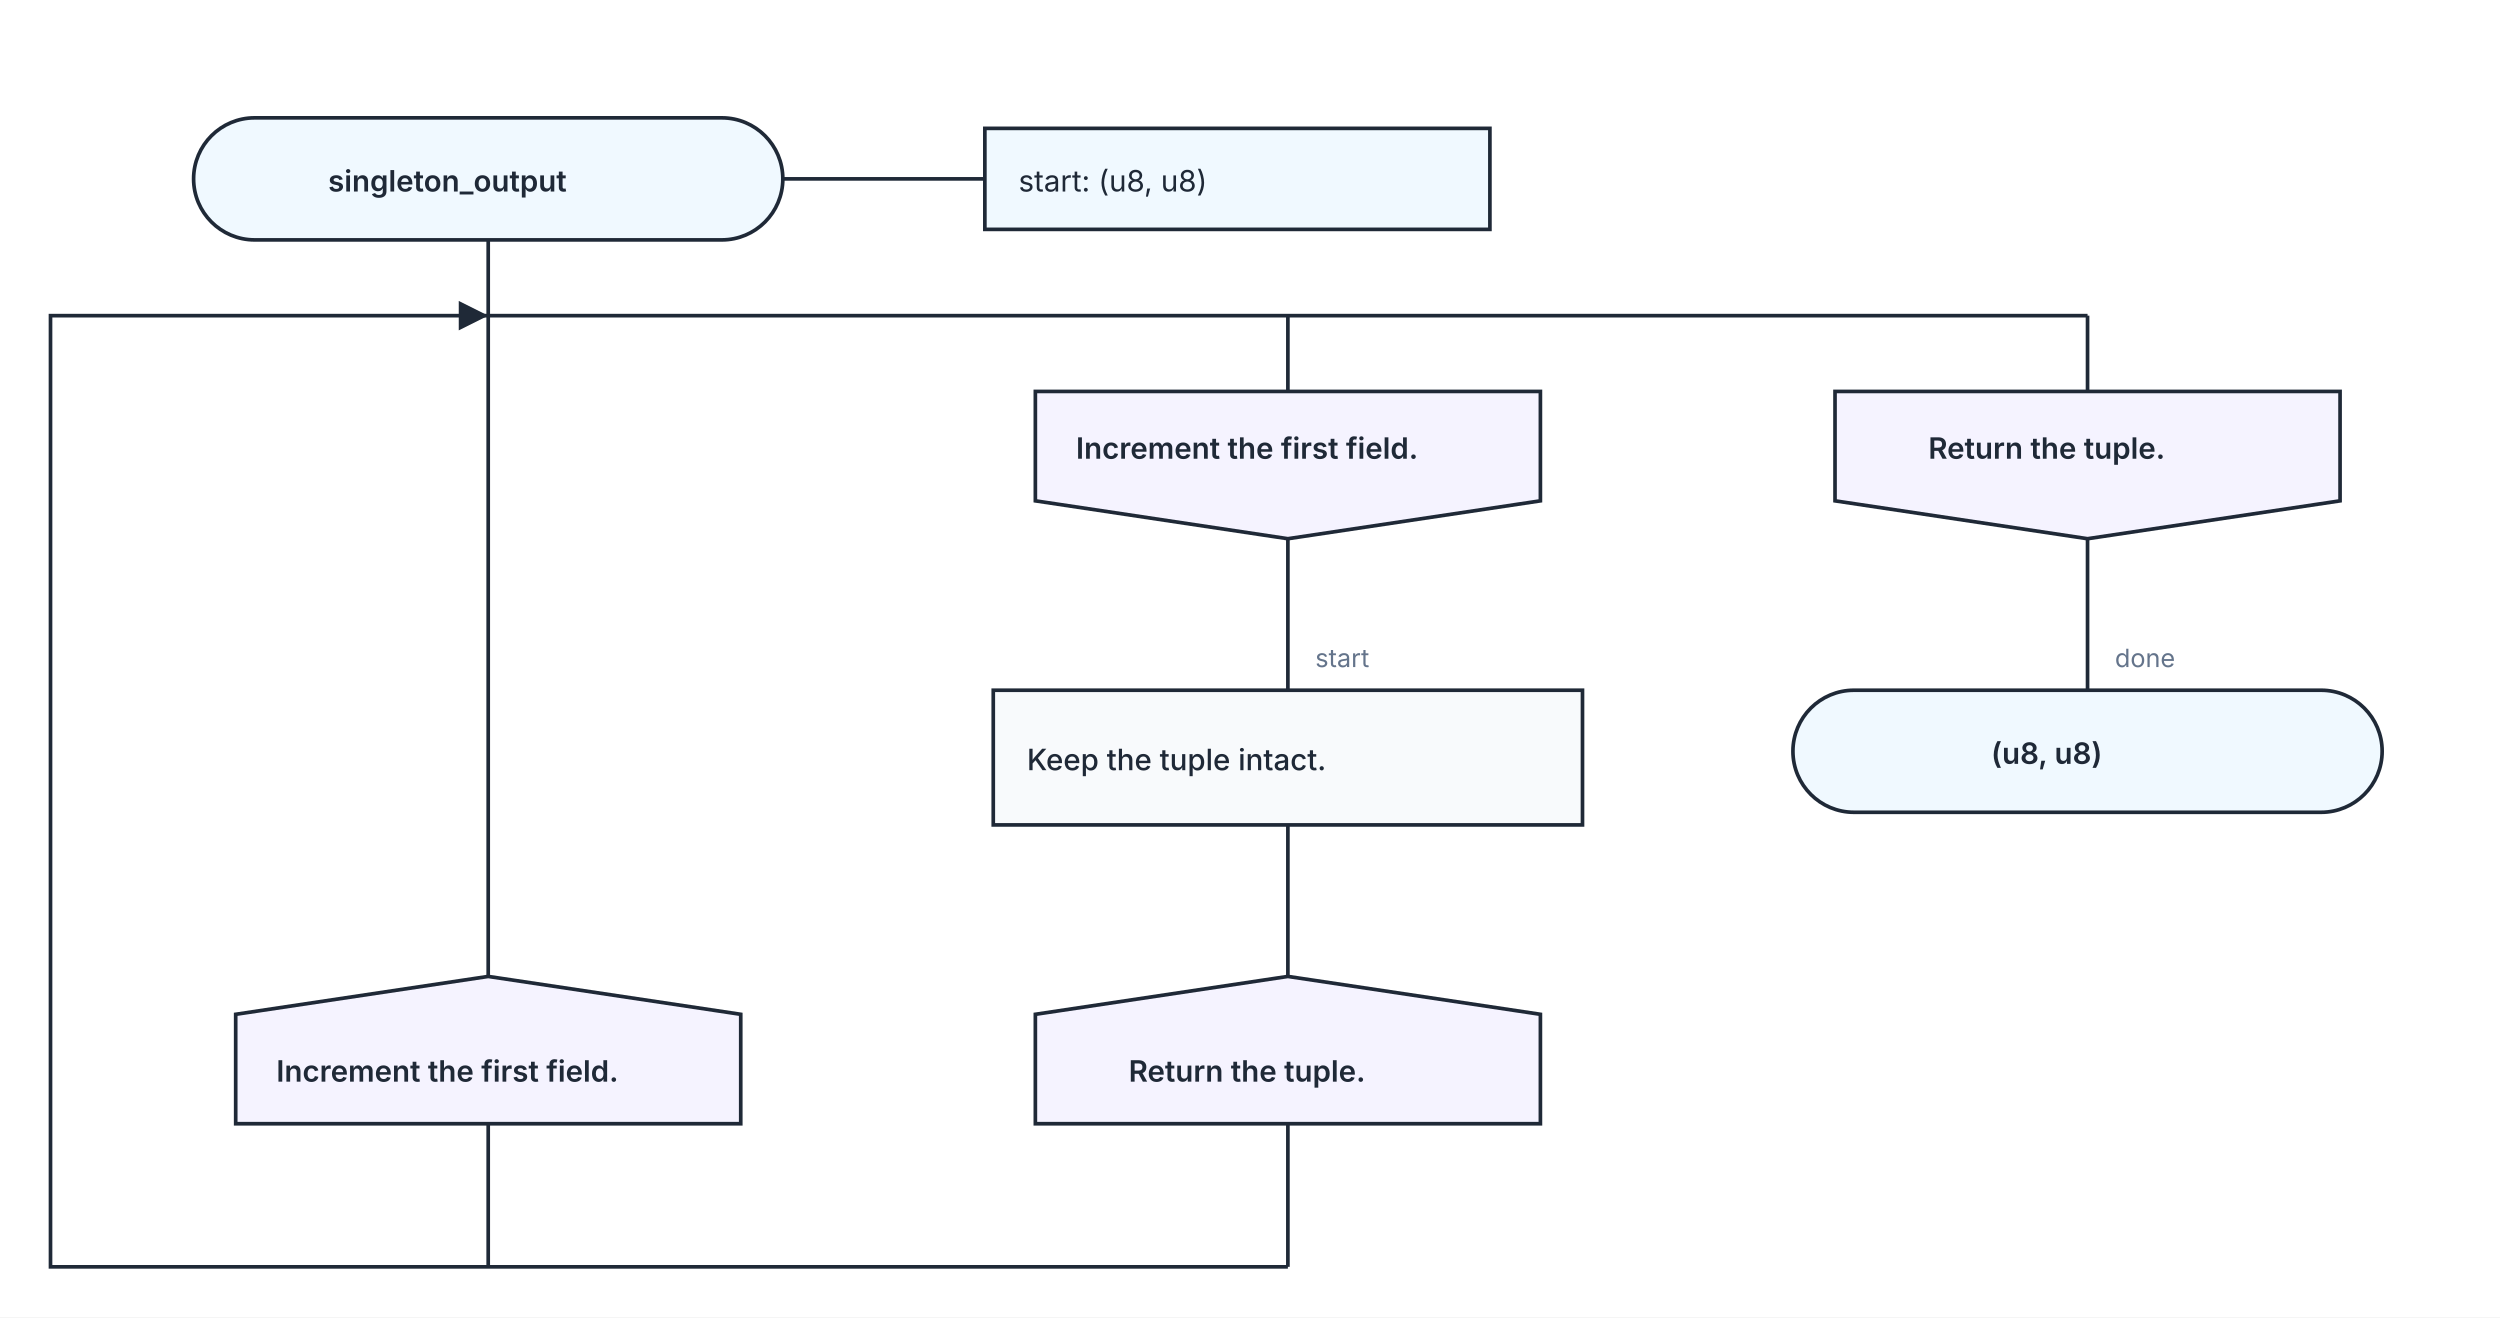
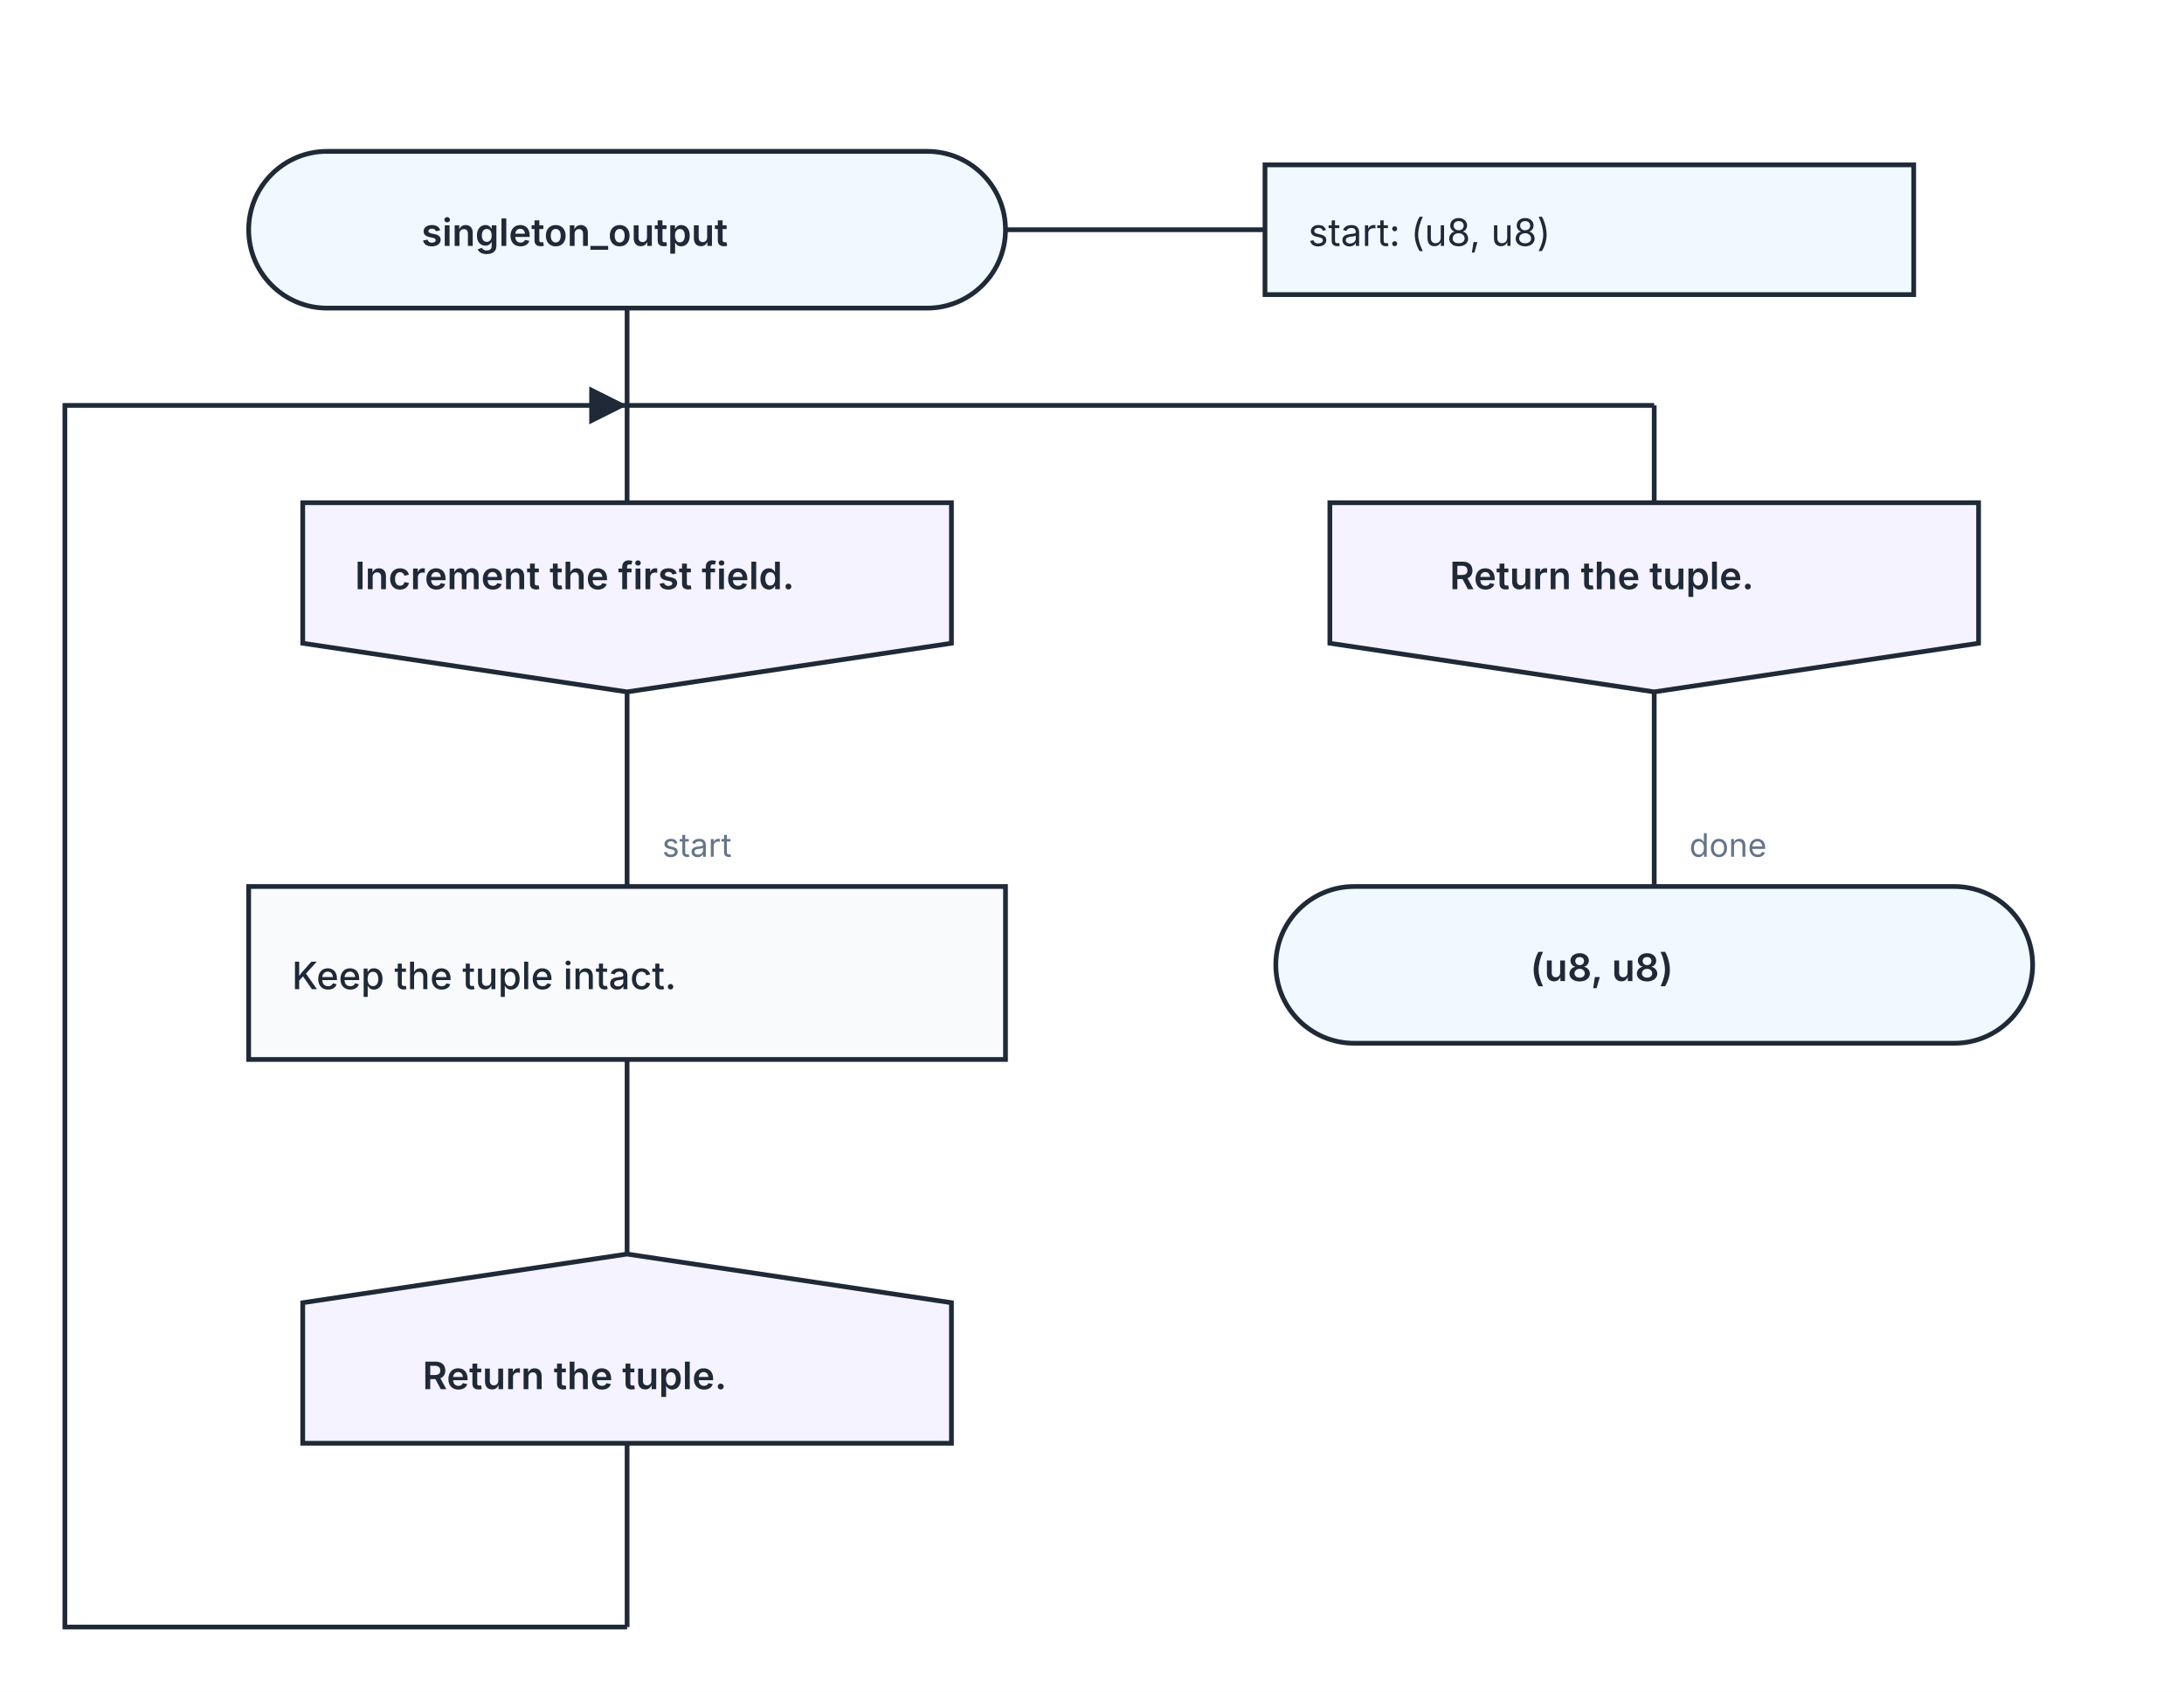
- <svg xmlns="http://www.w3.org/2000/svg" width="1188" height="626" viewBox="0 0 1188 626" role="img" aria-labelledby="kaalang-title" aria-describedby="kaalang-description">
+ <svg xmlns="http://www.w3.org/2000/svg" width="808" height="626" viewBox="0 0 808 626" role="img" aria-labelledby="kaalang-title" aria-describedby="kaalang-description">
  <rect width="100%" height="100%" fill="white" />
  <defs>
    <marker id="stage-return-arrow" viewBox="0 0 10 10" refX="10" refY="5" markerWidth="8" markerHeight="8" orient="auto">
      <path d="M 0 0 L 10 5 L 0 10 Z" fill="#1f2937" />
    </marker>
  </defs>
  <g class="silhouette-connections" fill="none" stroke="#1f2937" stroke-width="1.75">
+     <path d="M 232 114 L 232 150 " />
+     <path d="M 232 150 L 232 186 " />
    <path d="M 232 534 L 232 602 " />
    <path d="M 612 150 L 612 186 " />
-     <path d="M 612 534 L 612 602 " />
-     <path d="M 992 150 L 992 186 " />
-     <path d="M 232 150 L 992 150 " />
-     <path d="M 612 602 L 24 602 L 24 150 L 232 150 " marker-end="url(#stage-return-arrow)" />
+     <path d="M 232 150 L 612 150 " />
+     <path d="M 232 602 L 24 602 L 24 150 L 232 150 " marker-end="url(#stage-return-arrow)" />
  </g>
  <g transform="translate(60 24)">
-     <svg width="680" height="542" viewBox="0 0 680 542" role="img" aria-labelledby="kaalang-part-0-title" aria-describedby="kaalang-part-0-description">
+     <svg width="680" height="122" viewBox="0 0 680 122" role="img" aria-labelledby="kaalang-part-0-title" aria-describedby="kaalang-part-0-description">
      <defs>
        <style>
      svg { color: #1f2937; font-family: Inter, ui-sans-serif, system-ui, -apple-system, BlinkMacSystemFont, "Segoe UI", sans-serif; text-rendering: optimizeLegibility; }
      .connection { fill: none; stroke: currentColor; stroke-width: 1.75; stroke-linecap: square; stroke-linejoin: round; }
      .connection-label { fill: #64748b; font-size: 12px; font-weight: 400; paint-order: stroke; stroke: #ffffff; stroke-width: 5px; stroke-linejoin: round; text-anchor: start; }
      .branch-label { fill: currentColor; font-weight: 500; }
      .parameter-link { fill: none; stroke: currentColor; stroke-width: 1.75; }
      .node-shape { fill: #ffffff; stroke: currentColor; stroke-width: 1.75; }
      .start .node-shape, .end .node-shape, .parameter-panel .node-shape { fill: #f0f9ff; }
      .action .node-shape, .call .node-shape { fill: #f8fafc; }
      .call-bars { fill: none; stroke: currentColor; stroke-width: 1.75; }
      .loop .node-shape { fill: #f0fdf4; stroke-width: 2; }
      .loop-marker { fill: #15803d; font-size: 20px; font-weight: 700; text-anchor: middle; }
      .question .node-shape { fill: #fffbeb; }
      .select .node-shape, .case .node-shape { fill: #f5f3ff; }
      .label { fill: currentColor; font-size: 14px; text-anchor: middle; }
      .start .label, .question .label, .select .label, .case .label, .end .label { font-weight: 600; }
      .action .label, .call .label, .loop .label { font-weight: 500; text-anchor: start; }
      .parameter-panel .label { font-weight: 400; text-anchor: start; }
      .cycle-boundary { fill: #f0fdf433; stroke: #15803d; stroke-width: 1.5; stroke-dasharray: 7 5; }
      .cycle-caption { fill: #166534; font-size: 12px; font-weight: 600; paint-order: stroke; stroke: #ffffff; stroke-width: 4px; }
-       .stage-entry .node-shape, .transition .node-shape { fill: #f5f3ff; }
-       .stage-entry .label, .transition .label { font-weight: 600; }
-       .stage-marker { fill: currentColor; }
    </style>
      </defs>
      <g class="cycle-regions">
  </g>
      <g class="connections">
-         <path class="connection" d="       M 172 90 L 172 440     " />
+         <path class="connection" d="     " />
      </g>
      <g class="nodes">
        <path class="parameter-link" d="M 312 61 L 408 61" />
        <g class="parameter-panel" transform="translate(528 61)">
          <rect class="node-shape" x="-120" y="-24" width="240" height="48" />
          <text class="label" x="-104" y="6" xml:space="preserve">
            <tspan x="-104" dy="0">start: (u8, u8)</tspan>
          </text>
        </g>
        <g class="node start" transform="translate(172 61)">
          <rect class="node-shape" x="-140" y="-29" width="280" height="58" rx="29" />
          <text class="label" y="6" xml:space="preserve">
            <tspan x="0" dy="0">singleton_output</tspan>
          </text>
        </g>
-         <g class="node transition" transform="translate(172 475)">
-           <polygon class="node-shape" points="0,-35 120,-17 120,35 -120,35 -120,-17" />
-           <text class="label" y="15" xml:space="preserve">
-             <tspan x="0" dy="0">Increment the first field.</tspan>
-           </text>
-         </g>
      </g>
    </svg>
  </g>
-   <g transform="translate(440 154)">
+   <g transform="translate(60 154)">
    <svg width="344" height="412" viewBox="0 0 344 412" role="img" aria-labelledby="kaalang-part-1-title" aria-describedby="kaalang-part-1-description">
      <defs>
        <style>
      svg { color: #1f2937; font-family: Inter, ui-sans-serif, system-ui, -apple-system, BlinkMacSystemFont, "Segoe UI", sans-serif; text-rendering: optimizeLegibility; }
      .connection { fill: none; stroke: currentColor; stroke-width: 1.75; stroke-linecap: square; stroke-linejoin: round; }
      .connection-label { fill: #64748b; font-size: 12px; font-weight: 400; paint-order: stroke; stroke: #ffffff; stroke-width: 5px; stroke-linejoin: round; text-anchor: start; }
      .branch-label { fill: currentColor; font-weight: 500; }
      .parameter-link { fill: none; stroke: currentColor; stroke-width: 1.75; }
      .node-shape { fill: #ffffff; stroke: currentColor; stroke-width: 1.75; }
      .start .node-shape, .end .node-shape, .parameter-panel .node-shape { fill: #f0f9ff; }
      .action .node-shape, .call .node-shape { fill: #f8fafc; }
      .call-bars { fill: none; stroke: currentColor; stroke-width: 1.75; }
      .loop .node-shape { fill: #f0fdf4; stroke-width: 2; }
      .loop-marker { fill: #15803d; font-size: 20px; font-weight: 700; text-anchor: middle; }
      .question .node-shape { fill: #fffbeb; }
      .select .node-shape, .case .node-shape { fill: #f5f3ff; }
      .label { fill: currentColor; font-size: 14px; text-anchor: middle; }
      .start .label, .question .label, .select .label, .case .label, .end .label { font-weight: 600; }
      .action .label, .call .label, .loop .label { font-weight: 500; text-anchor: start; }
      .parameter-panel .label { font-weight: 400; text-anchor: start; }
      .cycle-boundary { fill: #f0fdf433; stroke: #15803d; stroke-width: 1.5; stroke-dasharray: 7 5; }
      .cycle-caption { fill: #166534; font-size: 12px; font-weight: 600; paint-order: stroke; stroke: #ffffff; stroke-width: 4px; }
      .stage-entry .node-shape, .transition .node-shape { fill: #f5f3ff; }
      .stage-entry .label, .transition .label { font-weight: 600; }
      .stage-marker { fill: currentColor; }
    </style>
      </defs>
      <g class="cycle-regions">
  </g>
      <g class="connections">
        <path class="connection" d="       M 172 102 L 172 174       M 172 238 L 172 310     " />
        <text class="connection-label" x="185" y="163" xml:space="preserve">
          <tspan x="185" dy="0">start</tspan>
        </text>
      </g>
      <g class="nodes">
        <g class="node stage-entry" transform="translate(172 67)">
          <polygon class="node-shape" points="-120,-35 120,-35 120,17 0,35 -120,17" />
          <text class="label" y="-3" xml:space="preserve">
            <tspan x="0" dy="0">Increment the first field.</tspan>
          </text>
        </g>
        <g class="node action" transform="translate(172 206)">
          <rect class="node-shape" x="-140" y="-32" width="280" height="64" />
          <text class="label" y="6" xml:space="preserve">
            <tspan x="-124" dy="0">Keep the tuple intact.</tspan>
          </text>
        </g>
        <g class="node transition" transform="translate(172 345)">
          <polygon class="node-shape" points="0,-35 120,-17 120,35 -120,35 -120,-17" />
          <text class="label" y="15" xml:space="preserve">
            <tspan x="0" dy="0">Return the tuple.</tspan>
          </text>
        </g>
      </g>
    </svg>
  </g>
-   <g transform="translate(820 154)">
+   <g transform="translate(440 154)">
    <svg width="344" height="264" viewBox="0 0 344 264" role="img" aria-labelledby="kaalang-part-2-title" aria-describedby="kaalang-part-2-description">
      <defs>
        <style>
      svg { color: #1f2937; font-family: Inter, ui-sans-serif, system-ui, -apple-system, BlinkMacSystemFont, "Segoe UI", sans-serif; text-rendering: optimizeLegibility; }
      .connection { fill: none; stroke: currentColor; stroke-width: 1.75; stroke-linecap: square; stroke-linejoin: round; }
      .connection-label { fill: #64748b; font-size: 12px; font-weight: 400; paint-order: stroke; stroke: #ffffff; stroke-width: 5px; stroke-linejoin: round; text-anchor: start; }
      .branch-label { fill: currentColor; font-weight: 500; }
      .parameter-link { fill: none; stroke: currentColor; stroke-width: 1.75; }
      .node-shape { fill: #ffffff; stroke: currentColor; stroke-width: 1.75; }
      .start .node-shape, .end .node-shape, .parameter-panel .node-shape { fill: #f0f9ff; }
      .action .node-shape, .call .node-shape { fill: #f8fafc; }
      .call-bars { fill: none; stroke: currentColor; stroke-width: 1.75; }
      .loop .node-shape { fill: #f0fdf4; stroke-width: 2; }
      .loop-marker { fill: #15803d; font-size: 20px; font-weight: 700; text-anchor: middle; }
      .question .node-shape { fill: #fffbeb; }
      .select .node-shape, .case .node-shape { fill: #f5f3ff; }
      .label { fill: currentColor; font-size: 14px; text-anchor: middle; }
      .start .label, .question .label, .select .label, .case .label, .end .label { font-weight: 600; }
      .action .label, .call .label, .loop .label { font-weight: 500; text-anchor: start; }
      .parameter-panel .label { font-weight: 400; text-anchor: start; }
      .cycle-boundary { fill: #f0fdf433; stroke: #15803d; stroke-width: 1.5; stroke-dasharray: 7 5; }
      .cycle-caption { fill: #166534; font-size: 12px; font-weight: 600; paint-order: stroke; stroke: #ffffff; stroke-width: 4px; }
      .stage-entry .node-shape, .transition .node-shape { fill: #f5f3ff; }
      .stage-entry .label, .transition .label { font-weight: 600; }
      .stage-marker { fill: currentColor; }
    </style>
      </defs>
      <g class="cycle-regions">
  </g>
      <g class="connections">
        <path class="connection" d="       M 172 102 L 172 174     " />
        <text class="connection-label" x="185" y="163" xml:space="preserve">
          <tspan x="185" dy="0">done</tspan>
        </text>
      </g>
      <g class="nodes">
        <g class="node stage-entry" transform="translate(172 67)">
          <polygon class="node-shape" points="-120,-35 120,-35 120,17 0,35 -120,17" />
          <text class="label" y="-3" xml:space="preserve">
            <tspan x="0" dy="0">Return the tuple.</tspan>
          </text>
        </g>
        <g class="node end" transform="translate(172 203)">
          <rect class="node-shape" x="-140" y="-29" width="280" height="58" rx="29" />
          <text class="label" y="6" xml:space="preserve">
            <tspan x="0" dy="0">(u8, u8)</tspan>
          </text>
        </g>
      </g>
    </svg>
  </g>
</svg>
